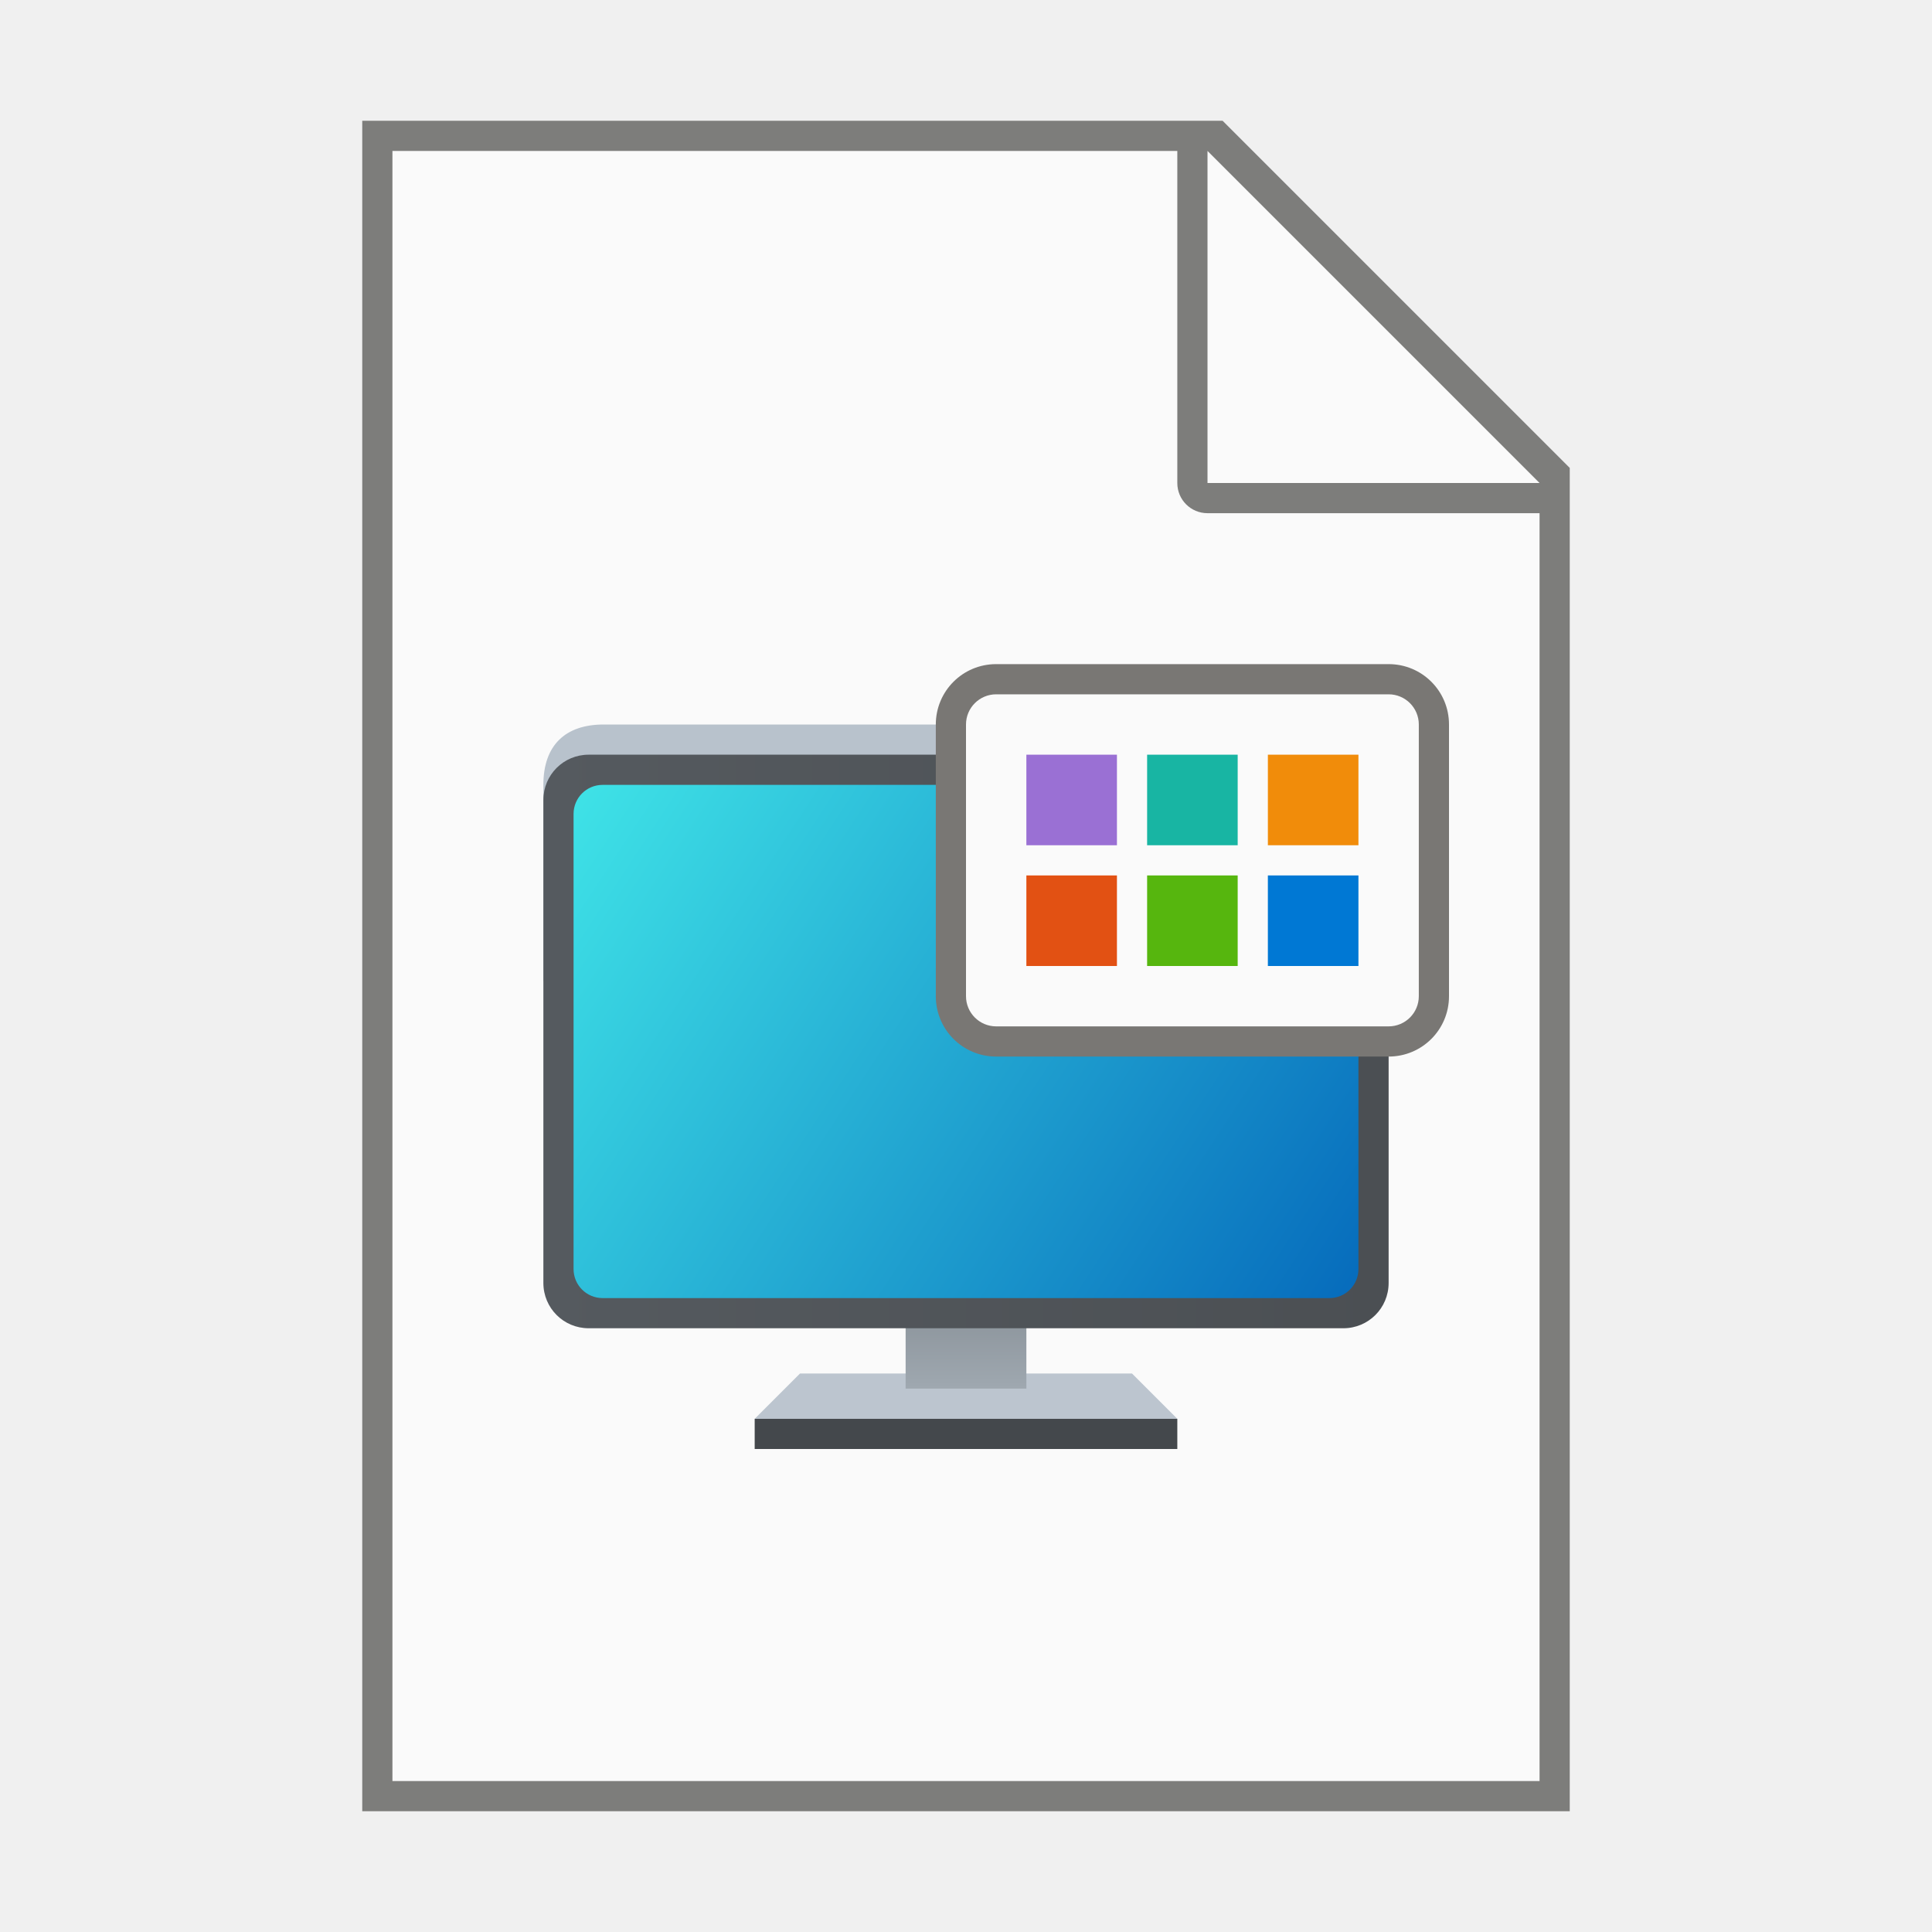
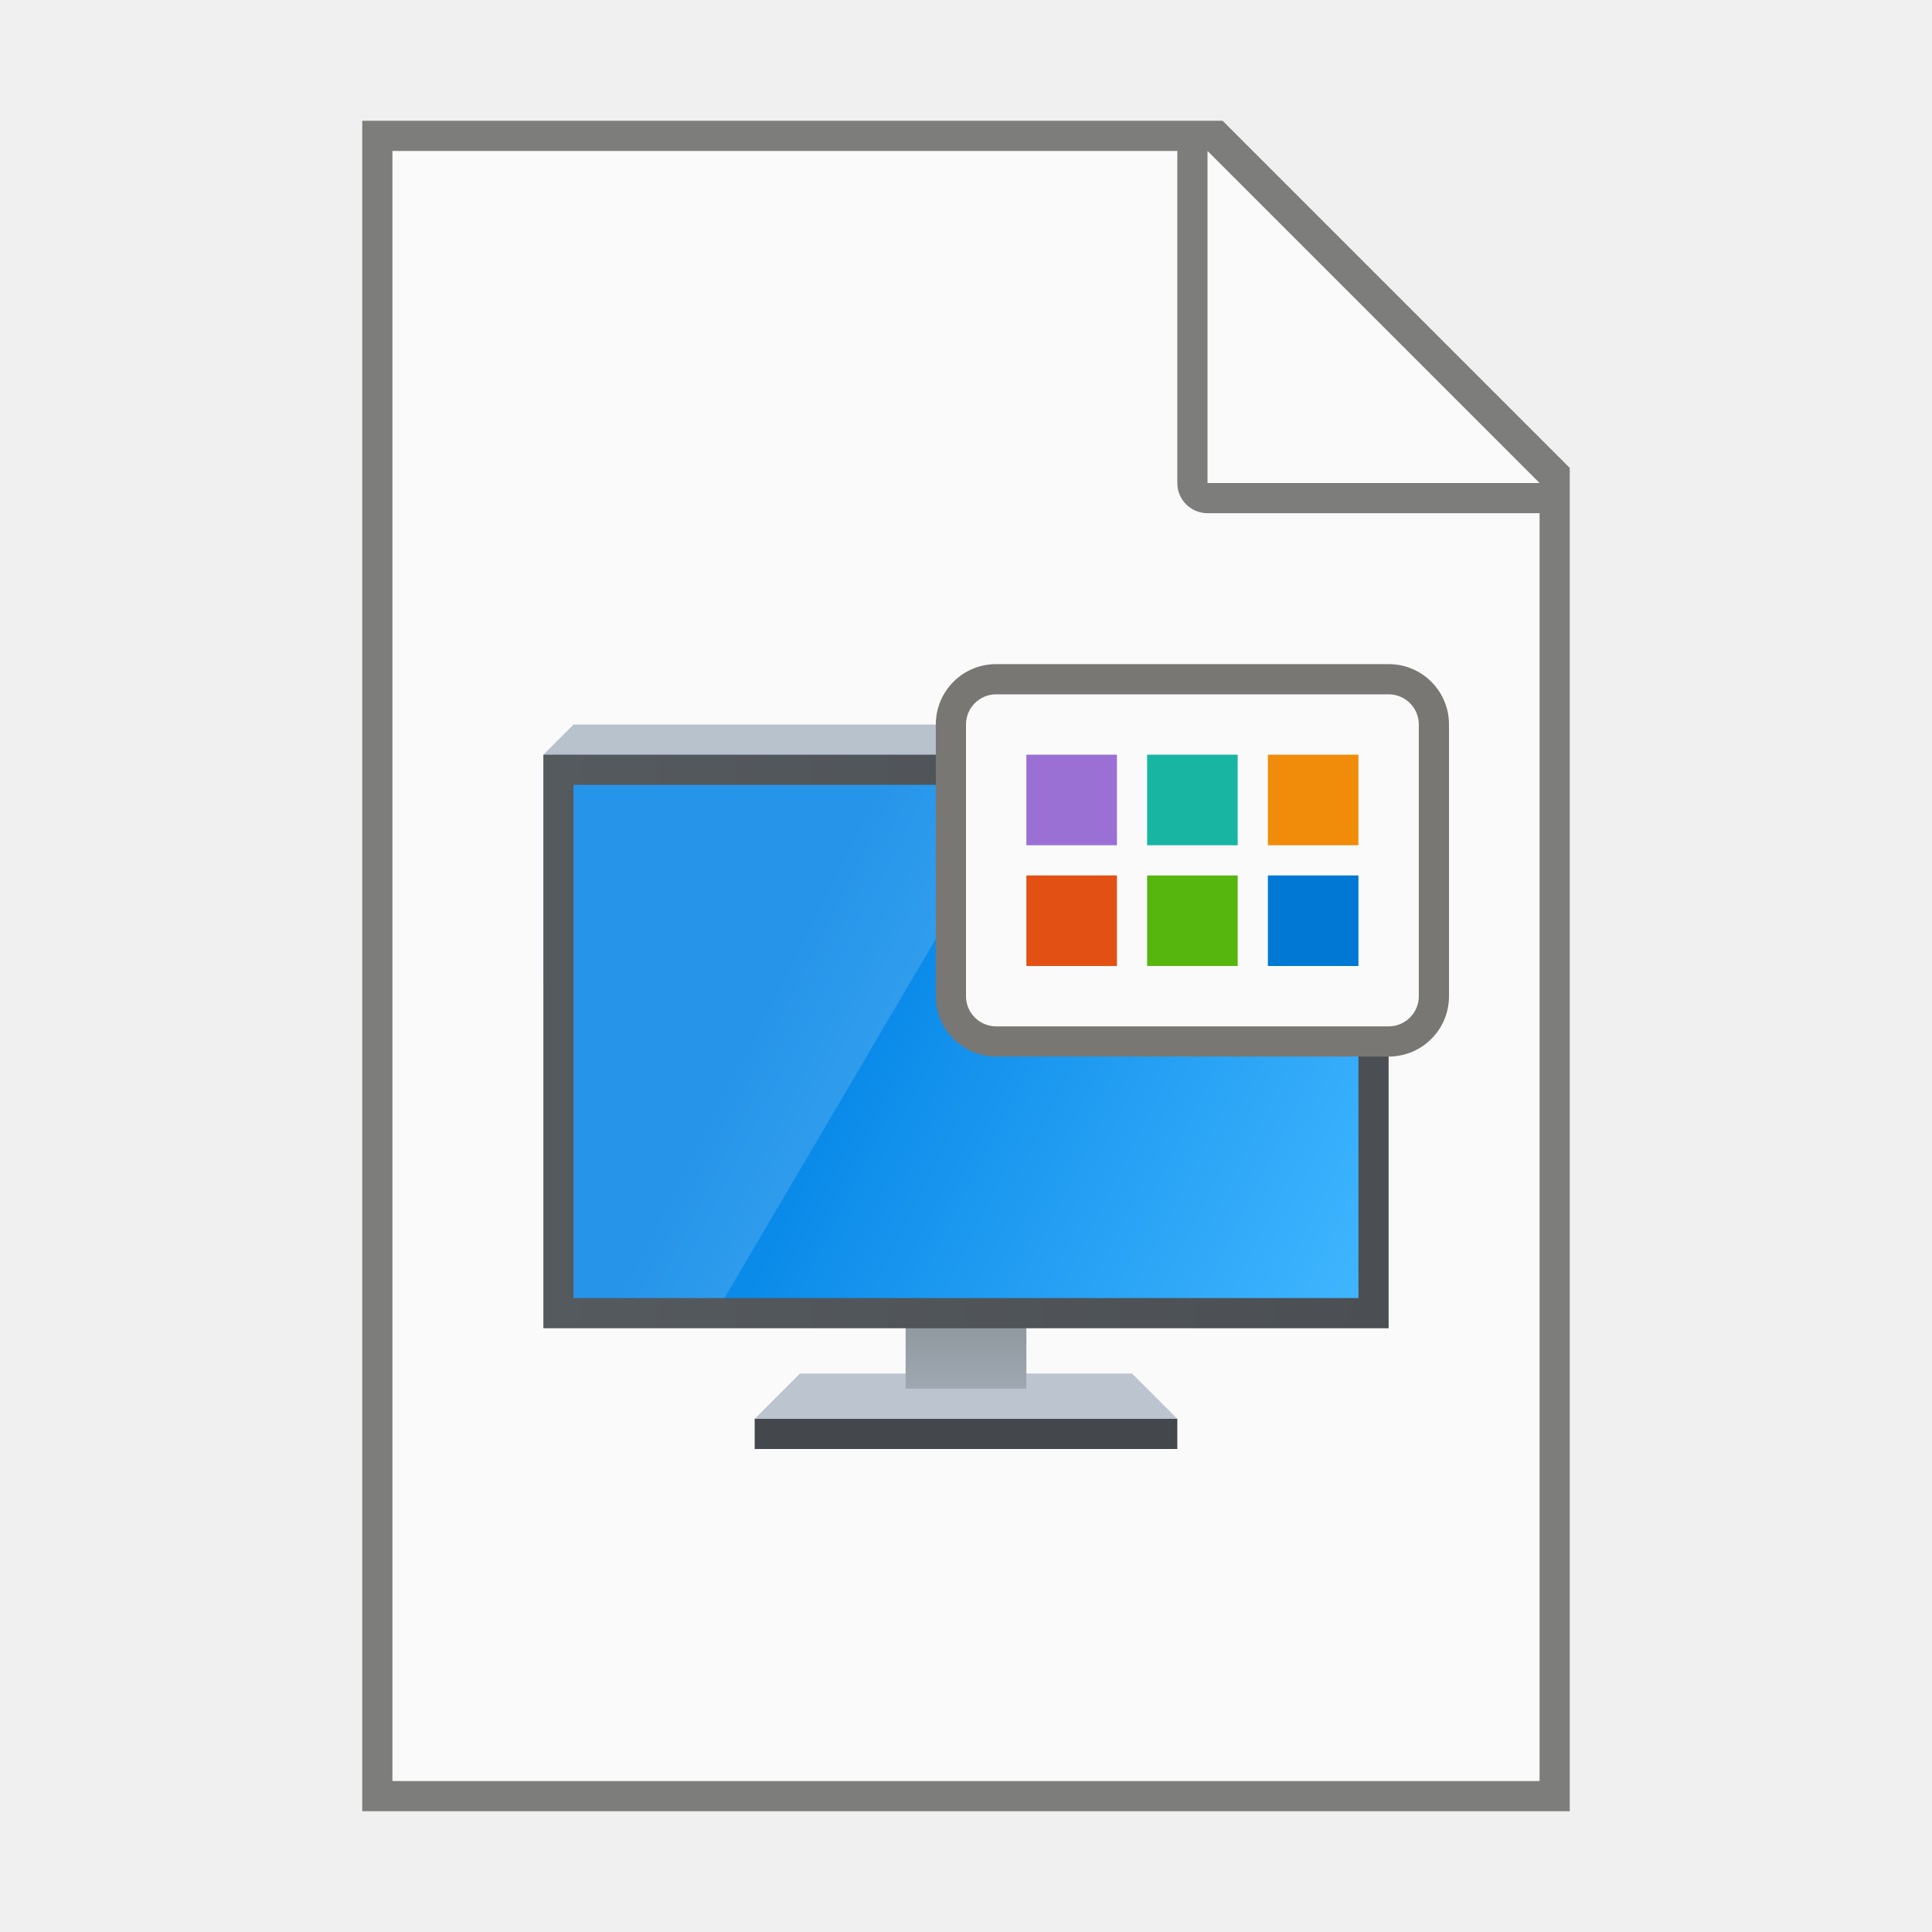
<svg xmlns="http://www.w3.org/2000/svg" xmlns:xlink="http://www.w3.org/1999/xlink" width="64" height="64" viewBox="0 0 64 64" version="1.1" id="svg5">
  <defs id="defs2">
    <linearGradient xlink:href="#linearGradient2986" id="linearGradient2988" x1="0.093" y1="10.202" x2="0.093" y2="13.471" gradientUnits="userSpaceOnUse" gradientTransform="matrix(1.182594,0,0,1.223777,33.89024,29.51459)" />
    <linearGradient id="linearGradient2986">
      <stop style="stop-color:#818990;stop-opacity:1;" offset="0" id="stop2982" />
      <stop style="stop-color:#9fa8b0;stop-opacity:1" offset="1" id="stop2984" />
    </linearGradient>
-     <linearGradient xlink:href="#linearGradient1116" id="linearGradient1118" x1="1.058" y1="7.276" x2="15.875" y2="7.276" gradientUnits="userSpaceOnUse" gradientTransform="matrix(1.889764,0,0,1.841308,16,21.10256)" />
+     <linearGradient xlink:href="#linearGradient1116" id="linearGradient1908" x1="4" y1="32" x2="60" y2="32" gradientUnits="userSpaceOnUse" gradientTransform="matrix(0.5,0,0,0.5,16,18.5)" />
    <linearGradient id="linearGradient1116">
      <stop style="stop-color:#555a5f;stop-opacity:1;" offset="0" id="stop1112" />
      <stop style="stop-color:#4b4f53;stop-opacity:1" offset="1" id="stop1114" />
    </linearGradient>
-     <linearGradient xlink:href="#linearGradient2301" id="linearGradient2303" x1="1.323" y1="2.646" x2="15.606" y2="11.985" gradientUnits="userSpaceOnUse" gradientTransform="matrix(1.819773,0,0,1.819773,16.59259,21.18518)" />
-     <linearGradient id="linearGradient2301">
-       <stop style="stop-color:#3fe3e7;stop-opacity:1;" offset="0" id="stop2297" />
-       <stop style="stop-color:#066bbc;stop-opacity:1" offset="1" id="stop2299" />
+     <linearGradient xlink:href="#linearGradient3238" id="linearGradient3240" x1="17.902" y1="29.999" x2="60" y2="51" gradientUnits="userSpaceOnUse" gradientTransform="matrix(0.4814815,0,0,0.4722222,16.59259,19.38889)" />
+     <linearGradient id="linearGradient3238">
+       <stop style="stop-color:#0082e5;stop-opacity:1;" offset="0" id="stop3234" />
+       <stop style="stop-color:#42b7ff;stop-opacity:1;" offset="1" id="stop3236" />
    </linearGradient>
  </defs>
  <path id="rect846" style="fill:#7d7d7b;stroke-width:2;stroke-linecap:round;stroke-linejoin:round" d="M 12,4 H 40.5 L 52,15.5 V 60 H 12 Z" />
  <path id="rect1454" style="fill:#fafafa;stroke-width:2;stroke-linecap:round;stroke-linejoin:round" d="M 13,5 V 59 H 51 V 17 H 40 c -0.554,0 -1,-0.446 -1,-1 V 5 Z m 27,0 v 11 h 11 z" />
  <path id="rect958" style="fill:#bcc5cf;stroke-width:2.5;stroke-linecap:round;stroke-linejoin:round" d="m 26.5,45.5 h 11 l 1.5,1.5 H 25 Z" />
  <rect style="fill:url(#linearGradient2988);fill-opacity:1;stroke-width:1.591;stroke-linecap:round;stroke-linejoin:round" id="rect2848" width="4" height="4" x="30" y="42" />
-   <path id="rect1418" style="fill:#b8c2cc;stroke-width:2.5;stroke-linecap:round;stroke-linejoin:round" d="m 20,24 h 24 c 1.192,0 2,0.793 2,2 v 6.5 H 18 V 26 c 0,-1.311 0.724,-2 2,-2 z" />
-   <path id="rect846-3" style="fill:url(#linearGradient1118);stroke-width:2.468;stroke-linecap:round;stroke-linejoin:round" d="m 19.5,25 h 25 c 0.831,0 1.5,0.669 1.5,1.5 v 16 c 0,0.831 -0.669,1.5 -1.5,1.5 H 19.5 C 18.669,44 18,43.331 18,42.5 V 26.5 c 0,-0.831 0.669,-1.5 1.5,-1.5 z" />
  <rect style="fill:#44484c;fill-opacity:1;stroke-width:2.5;stroke-linecap:round;stroke-linejoin:round" id="rect1839" width="14" height="1" x="25" y="47" />
-   <path id="rect2053" style="fill:url(#linearGradient2303);stroke-width:2.407;stroke-linecap:round;stroke-linejoin:round" d="m 19.963,26 h 24.074 c 0.533,0 0.963,0.429 0.963,0.963 v 15.075 c 0,0.533 -0.429,0.963 -0.963,0.963 H 19.963 C 19.429,43 19,42.571 19,42.038 V 26.963 c 0,-0.533 0.429,-0.963 0.963,-0.963 z" />
+   <path id="rect1418" style="fill:#b8c2cc;stroke-width:2.5;stroke-linecap:round;stroke-linejoin:round" d="m 19,24 h 26 l 1,1 v 7.5 H 18 V 25 Z" />
+   <rect style="fill:url(#linearGradient1908);fill-opacity:1;stroke-width:0.5;stroke-linecap:round" id="rect1537" width="28" height="19" x="18" y="25" />
+   <rect style="fill:url(#linearGradient3240);fill-opacity:1;stroke-width:0.477;stroke-linecap:round" id="rect1910" width="26" height="17" x="19" y="26" />
+   <path d="M 19,26 H 34 L 24,43 h -5 z" style="color:#000000;opacity:0.15;fill:#ffffff;stroke-width:0.375" id="path3898" />
  <path id="rect45946" style="fill:#797774;stroke-width:1.032;stroke-linecap:round;stroke-linejoin:round" d="m 33,22 h 13 c 1.108,0 2,0.892 2,2 v 9 c 0,1.108 -0.892,2 -2,2 H 33 c -1.108,0 -2,-0.892 -2,-2 V 24 c 0,-1.108 0.892,-2 2,-2 z" />
  <rect style="fill:#fafafa;fill-opacity:1;stroke-width:2.361;stroke-linecap:round;stroke-linejoin:round" id="rect53915" width="15" height="11" x="32" y="23" ry="1" />
  <rect style="fill:#0078d4;fill-opacity:1;stroke-width:0.616;stroke-linecap:round;stroke-linejoin:round" id="rect54151" width="3" height="3" x="42" y="29" />
  <rect style="fill:#f18c0a;fill-opacity:1;stroke-width:0.616;stroke-linecap:round;stroke-linejoin:round" id="rect54153" width="3" height="3" x="42" y="25" />
  <rect style="fill:#18b5a3;fill-opacity:1;stroke-width:0.616;stroke-linecap:round;stroke-linejoin:round" id="rect61747" width="3" height="3" x="38" y="25" />
  <rect style="fill:#56b60e;fill-opacity:1;stroke-width:0.616;stroke-linecap:round;stroke-linejoin:round" id="rect61851" width="3" height="3" x="38" y="29" />
  <rect style="fill:#9a70d4;fill-opacity:1;stroke-width:0.616;stroke-linecap:round;stroke-linejoin:round" id="rect61853" width="3" height="3" x="34" y="25" />
  <rect style="fill:#e25113;fill-opacity:1;stroke-width:0.616;stroke-linecap:round;stroke-linejoin:round" id="rect61855" width="3" height="3" x="34" y="29" />
</svg>
